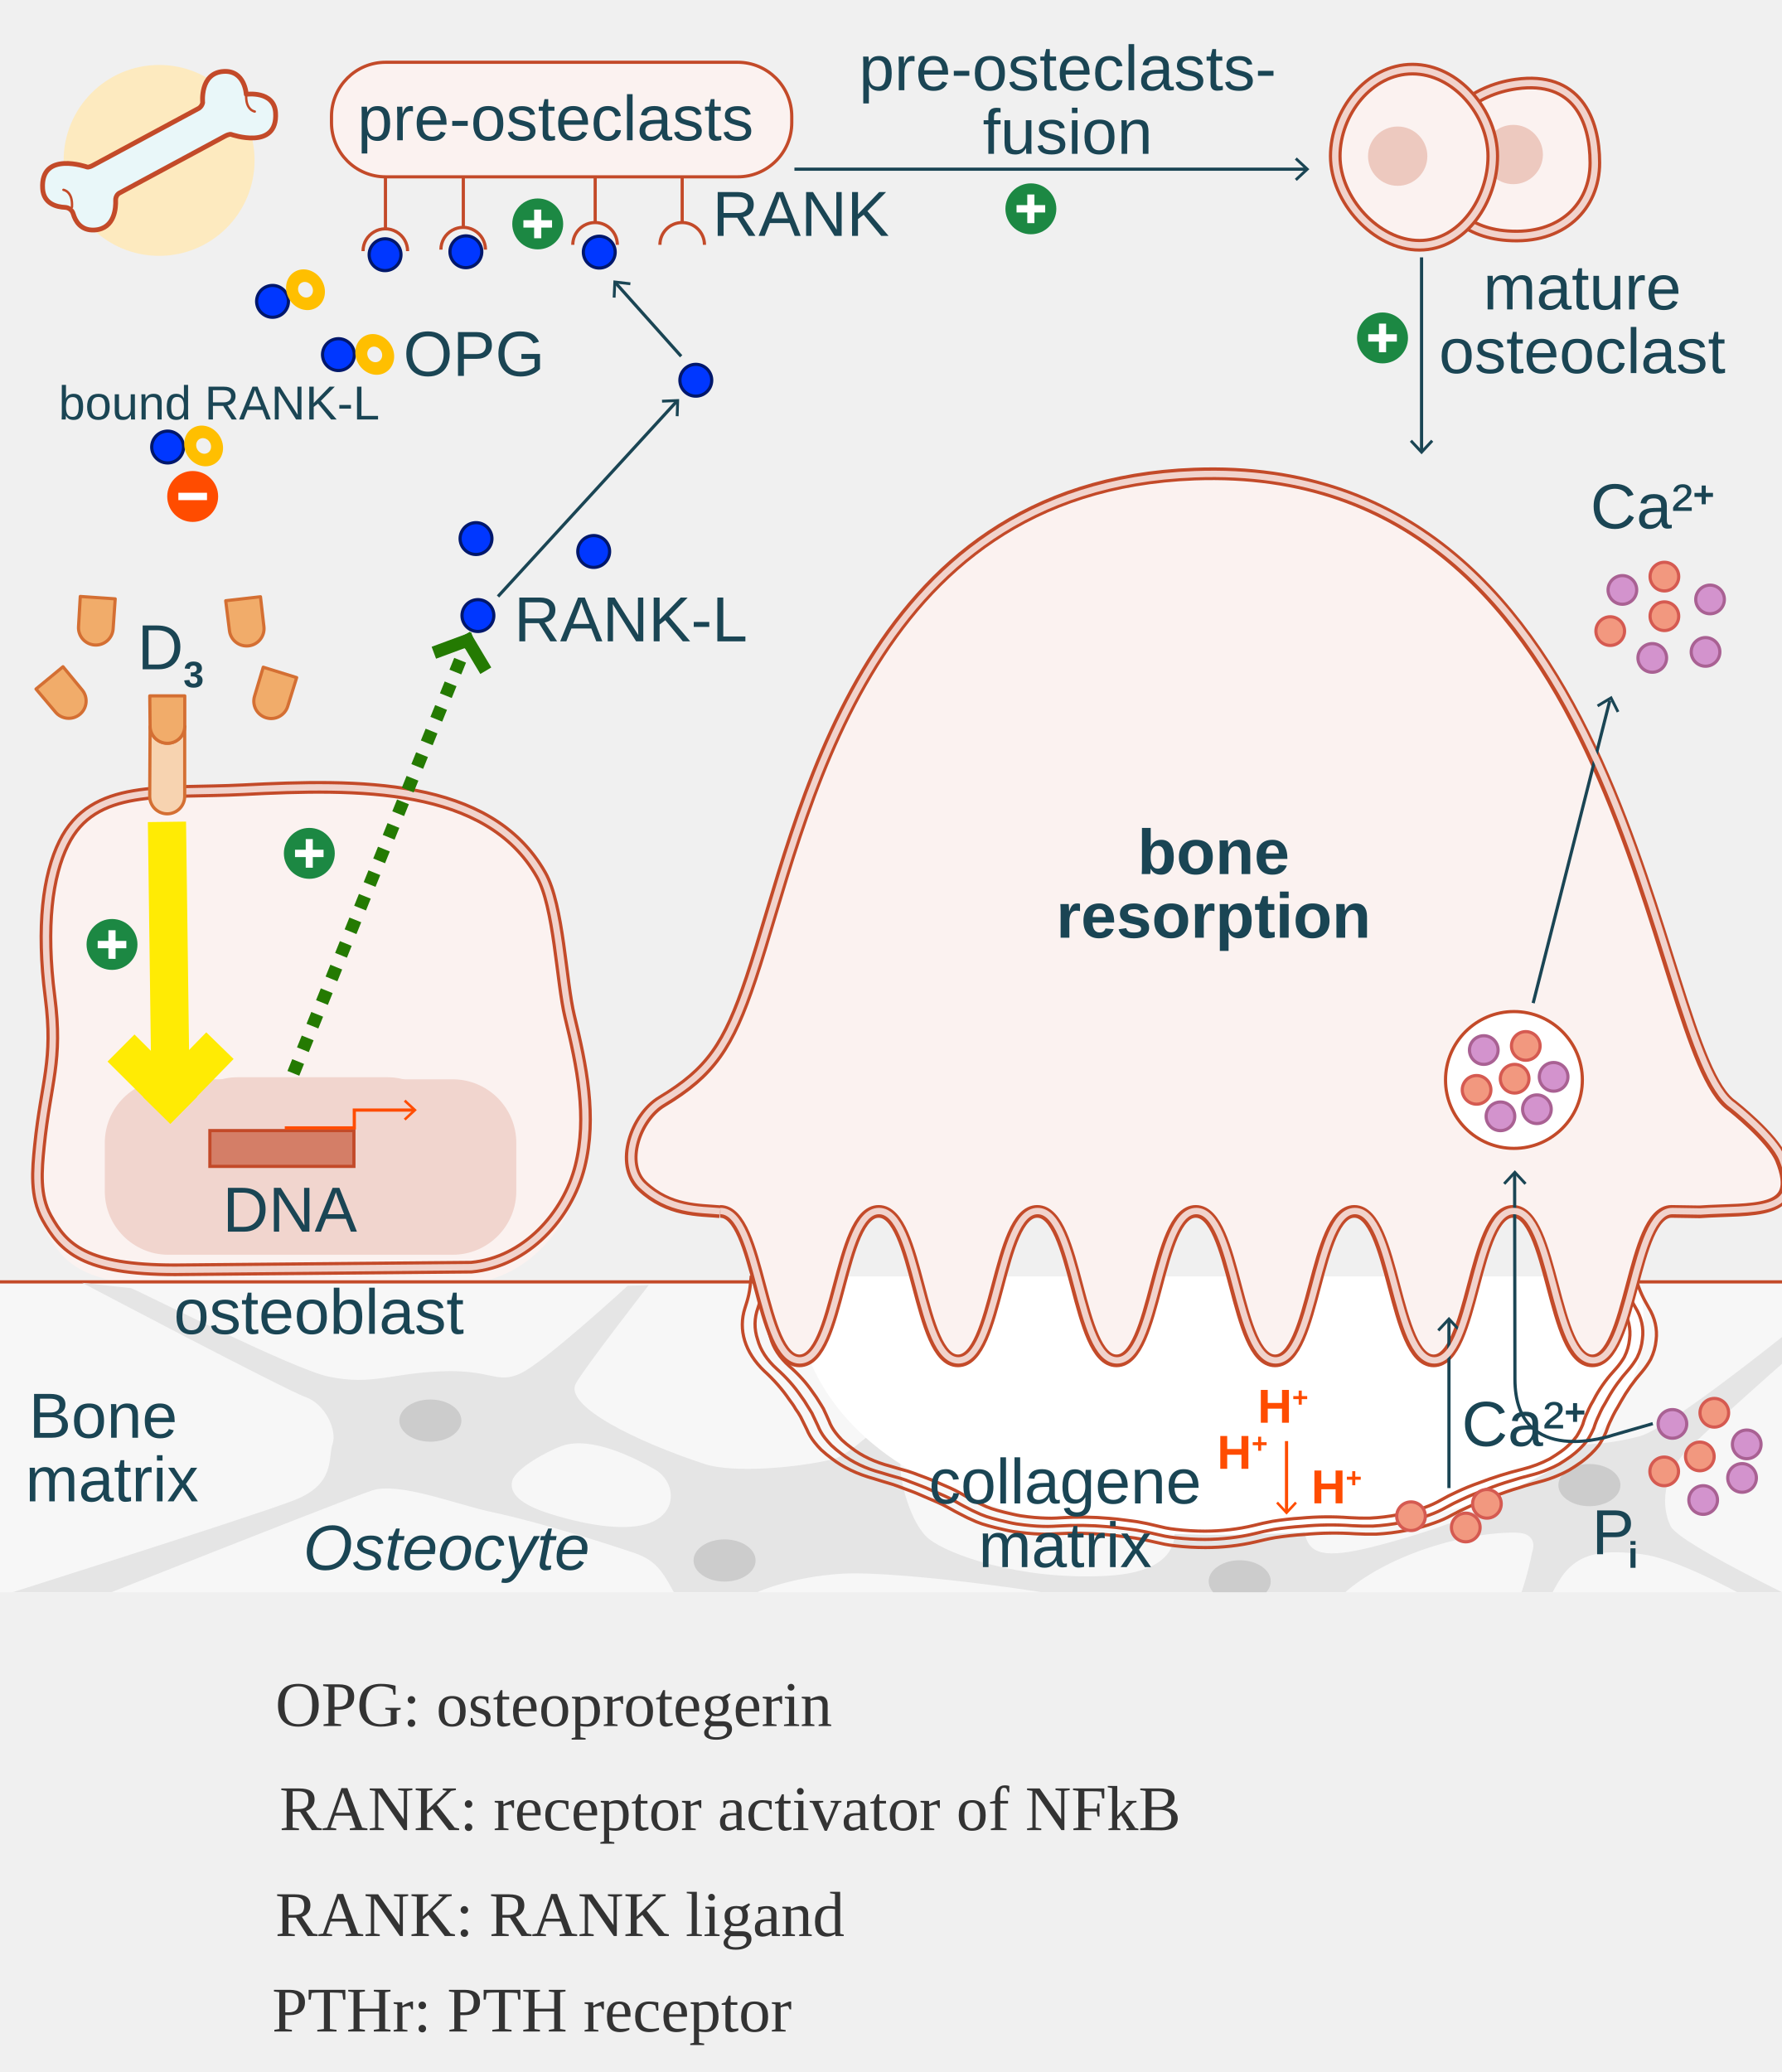
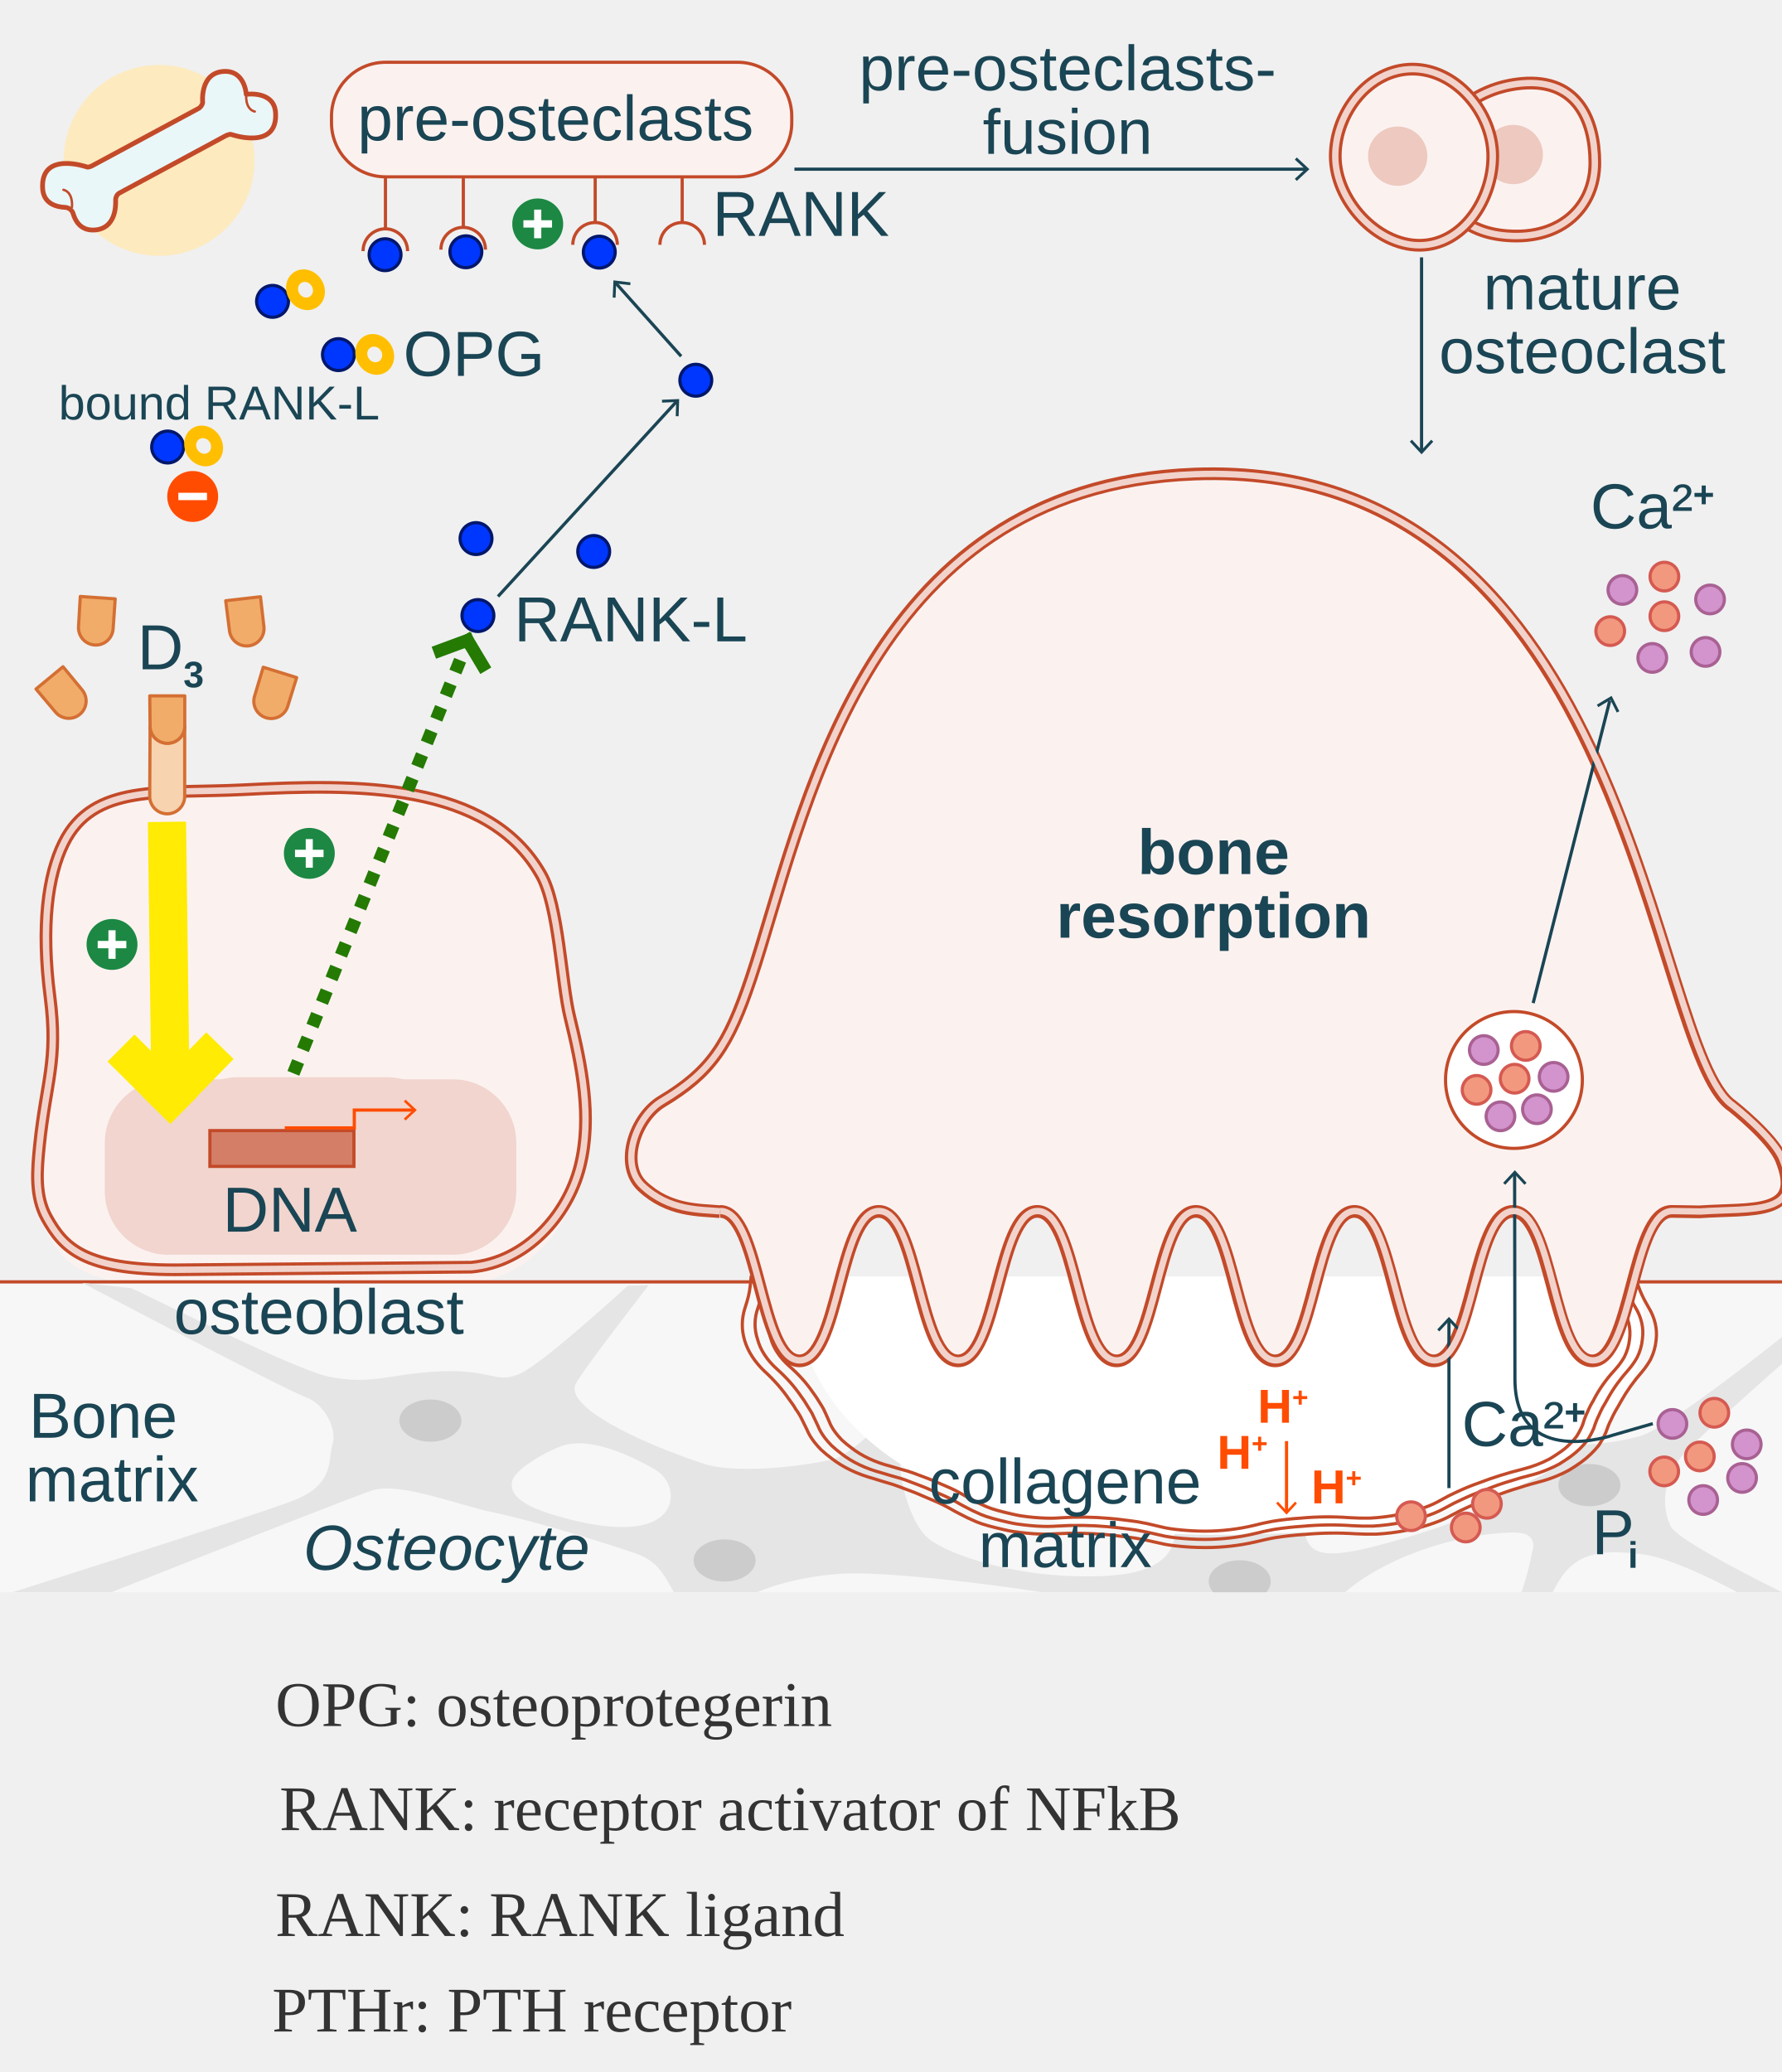
<svg xmlns="http://www.w3.org/2000/svg" xmlns:ns1="https://boxy-svg.com" viewBox="0 0 560 651.164">
  <defs>
    <style>.cls-1,.cls-11,.cls-16,.cls-18,.cls-36,.cls-4,.cls-5{fill:none;}.cls-2{isolation:isolate;}.cls-13,.cls-3{fill:#fbf2f0;}.cls-11,.cls-12,.cls-13,.cls-22,.cls-35,.cls-36,.cls-4,.cls-7{stroke:#c34a29;}.cls-11,.cls-12,.cls-13,.cls-16,.cls-18,.cls-22,.cls-36,.cls-4,.cls-5{stroke-miterlimit:10;}.cls-4{stroke-width:4px;}.cls-5{stroke:#f1d3cc;stroke-width:2px;}.cls-6{clip-path:url(#clip-path);}.cls-7{fill:#f7f7f7;}.cls-14,.cls-23,.cls-24,.cls-25,.cls-26,.cls-35,.cls-36,.cls-7{stroke-linecap:round;}.cls-14,.cls-23,.cls-24,.cls-25,.cls-26,.cls-35,.cls-7{stroke-linejoin:round;}.cls-8{fill:#e5e5e5;}.cls-9{fill:#ccc;}.cls-10,.cls-12{fill:#fff;}.cls-14{fill:#86d2dc;stroke:#39858e;}.cls-15{fill:#edc9bf;}.cls-16{stroke:#ff4c00;}.cls-17,.cls-28{fill:#ff4c00;}.cls-18{stroke:#1a4554;}.cls-19,.cls-21,.cls-27,.cls-29,.cls-31,.cls-32{fill:#1a4554;}.cls-20{fill:#f1d5ce;}.cls-21,.cls-27,.cls-29,.cls-31,.cls-32{font-size:20px;}.cls-21{font-family:ArialMT, Arial;}.cls-22{fill:#d47e67;}.cls-23{fill:#f7d3b0;}.cls-23,.cls-24{stroke:#d46f33;}.cls-24{fill:#f1ac6a;}.cls-25{fill:#f2987f;stroke:#d55a51;}.cls-26{fill:#d393cd;stroke:#a96193;}.cls-27,.cls-28,.cls-31,.cls-32{font-family:Arial-BoldMT, Arial;font-weight:700;}.cls-28{font-size:15px;}.cls-29{font-family:Arial-ItalicMT, Arial;font-style:italic;}.cls-30{letter-spacing:-0.04em;}.cls-31{letter-spacing:0.03em;}.cls-32{letter-spacing:0.03em;}.cls-33{fill:#1c8843;}.cls-34{fill:#fdeabf;}.cls-35{fill:#e9f7f9;stroke-width:1.5px;}.cls-36{stroke-width:0.75px;}.cls-37{mix-blend-mode:multiply;}</style>
    <clipPath id="clip-path">
      <rect class="cls-1" y="0.39" width="560" height="500" />
    </clipPath>
  </defs>
  <g class="cls-2">
    <g id="Zellen_HG" data-name="Zellen HG">
      <path class="cls-3" d="M 148.11 403.209 C 165.3 401.589 178.38 386.591 182.27 370.722 C 186.16 354.853 182.8 338.297 179.02 322.407 C 176.41 311.418 175.6 286.722 170.02 276.747 C 153.4 246.792 112.33 247.5 76.52 249.386 C 51 250.729 29.28 247.202 20 266.629 C 15 277.014 12.86 293.334 15.72 316.164 C 18.33 336.974 14.46 343.289 12.39 364.141 C 11.62 371.963 10.89 380.277 14.66 387.268 C 20 397.13 26.5 404.06 55 404.06 Z" />
      <path class="cls-4" d="M148.11,398.23c17.19-1.58,30.27-16.21,34.16-31.69s.53-31.63-3.25-47.13c-2.61-10.72-3.42-34.81-9-44.54-16.62-29.22-57.69-28.53-93.5-26.69C51,249.49,29.28,246.05,20,265c-5,10.13-7.14,26.05-4.28,48.32,2.61,20.3-1.26,26.46-3.33,46.8-.77,7.63-1.5,15.74,2.27,22.56C20,392.3,26.5,399.06,55,399.06Z" />
      <path class="cls-5" d="M148.11,398.23c17.19-1.58,30.27-16.21,34.16-31.69s.53-31.63-3.25-47.13c-2.61-10.72-3.42-34.81-9-44.54-16.62-29.22-57.69-28.53-93.5-26.69C51,249.49,29.28,246.05,20,265c-5,10.13-7.14,26.05-4.28,48.32,2.61,20.3-1.26,26.46-3.33,46.8-.77,7.63-1.5,15.74,2.27,22.56C20,392.3,26.5,399.06,55,399.06Z" />
      <g class="cls-6">
        <rect class="cls-7" x="-12.03" y="402.85" width="604.95" height="99.19" />
        <path class="cls-8" d="M575.49,507.84S528,485.73,525,479.61s-2.5-15.64,4.5-23.13S577,413.63,577,413.63v-7.14s-50.87,42-61.75,44.89c-13.5,3.57-27.77,3.49-35.75-.17C467.24,445.6,448.24,433,448.24,433l-3.75,5.78s13.5,9.52,20.5,14.28,10.5,10.55,7.5,16.33-29.05,13.77-41.5,16.83c-14.5,3.58-19.75,2.39-21-4.59-1.05-5.89,19.5-34,19.5-34l-8.75,1.53s-11.9,17.95-15.75,23.3c-5.5,7.65-14.25,9.18-20.5,6.46-12.43-5.41-14.5-18.36-14.5-18.36l-5,.34s5,17.34,4,22.78-6,10.81-21.5,11.57c-27.5,1.36-49.5-6.8-55.5-11.57s-9.48-19.19-9-23.8c.29-2.69,32.1-41.18,42.09-56.28,0,0-6.17-.43-6.17,0S273,455.8,262,458.52s-31.5,4.54-40.5,1.59c-21.23-6.95-44.5-18.25-40.5-25.39,2.87-5.13,22.87-30.84,22.87-30.84l-6.64.21S171,428.25,163.49,431.66s-9-1.37-25-.69-21.5,4.43-35,1.71c-11.5-2.32-60.83-27.52-62.33-27.86l-15.33-1.67S90.07,437,96.07,439.08s9.94,10.27,8.44,14.7,1,12.57-12,17.67S-6.17,503.6-6.17,503.6L-12,519s120.52-47.9,129-50.62,26.48,4.46,37.5,6.8c16,3.4,37.07,10.23,44.67,12.81,8,2.72,9.33,6.58,14.83,16.44s-9,20.75-9,20.75l15.5-.34a53.81,53.81,0,0,1,8.67-18.48c4.33-6.12,20.81-10.91,35.33-11.79,18.67-1.14,79,7.14,91,11.56s7,18.37,7,18.37,48.5,1.36,48.5,0-.39-12.33,9.75-22.28c13-12.75,38-20.58,55.25-20.58,8,0,5.5,6.12,5.5,6.12a101,101,0,0,1-15,36.4l8.5,2.72s11.09-24.3,15.5-30.95c5.75-8.68,14.58-8.83,25.5-7.48,18,2.21,60,29.59,60,29.59ZM204.24,478.59c-6.8,2.57-18.43,1.21-31.33-2.83-9.42-2.95-13-6.5-11.92-10.43,1-3.74,10.71-9.17,15.5-10.89,9.5-3.4,23.95,4.26,29.25,7.32C212.24,465.5,213.24,475.19,204.24,478.59Z" />
        <ellipse class="cls-9" cx="135.24" cy="446.45" rx="9.75" ry="6.63" />
        <ellipse class="cls-9" cx="227.7" cy="490.41" rx="9.75" ry="6.63" />
        <ellipse class="cls-9" cx="389.59" cy="496.97" rx="9.75" ry="6.63" />
        <ellipse class="cls-9" cx="499.48" cy="466.72" rx="9.75" ry="6.63" />
      </g>
      <path class="cls-10" d="M 249.74 401.15 C 249.74 401.15 239.747 483.75 386.842 482.33 C 543.474 480.81 514.408 401.15 514.408 401.15" />
      <path class="cls-11" d="M 244.279 401.47 C 244.279 402 244.17 402.47 244.123 402.98 C 244.077 403.49 244.014 403.98 243.966 404.41 C 243.842 405.31 243.684 406.12 243.513 406.86 C 243.167 408.33 242.726 409.53 242.301 410.75 C 241.088 413.939 241.021 417.261 242.108 420.47 C 242.965 423.716 244.987 426.795 248.016 429.47 C 250.975 432.039 253.469 434.809 255.455 437.73 C 256.245 438.78 256.86 439.73 257.367 440.57 C 257.872 441.41 258.392 442.15 258.771 442.86 C 259.452 444.29 259.974 445.45 260.496 446.64 C 260.975 447.94 261.686 449.201 262.613 450.4 C 263.134 451.09 263.767 451.82 264.54 452.63 C 265.49 453.513 266.517 454.361 267.618 455.17 C 270.871 457.703 275.084 459.671 279.865 460.89 C 280.748 461.14 281.617 461.39 282.531 461.67 C 283.447 461.95 284.456 462.18 285.514 462.51 C 286.57 462.84 287.66 463.23 288.875 463.71 C 290.091 464.19 291.525 464.65 293.04 465.29 C 294.556 465.93 295.866 466.52 297.048 467.03 C 298.139 467.471 299.194 467.948 300.206 468.46 C 302.051 469.37 303.362 470.3 304.94 471.07 C 306.516 471.958 308.182 472.78 309.927 473.53 C 311.043 474.004 312.225 474.409 313.461 474.74 C 314.834 475.12 316.381 475.51 318.194 475.91 C 319.038 476.111 319.896 476.284 320.766 476.43 C 321.588 476.55 322.345 476.65 323.118 476.74 C 324.438 476.897 325.77 477.01 327.108 477.08 C 328.308 477.15 329.396 477.17 330.437 477.18 C 331.479 477.19 332.471 477.09 333.449 477.04 C 338.51 476.699 343.617 476.756 348.656 477.21 C 350.517 477.36 352.126 477.54 353.562 477.74 C 354.997 477.94 356.29 478.06 357.457 478.25 C 359.504 478.599 361.516 479.023 363.486 479.52 C 364.416 479.74 365.346 479.97 366.357 480.18 C 367.366 480.39 368.423 480.52 369.623 480.66 C 372.626 481.009 375.671 481.187 378.723 481.19 C 383.93 481.175 389.091 480.568 393.959 479.4 C 395.93 478.887 397.94 478.44 399.983 478.06 C 402.891 477.594 405.848 477.26 408.831 477.06 C 413.882 476.582 419.01 476.529 424.084 476.9 C 426.207 477.032 428.341 477.078 430.472 477.04 C 433.504 476.891 436.498 476.525 439.4 475.95 C 440.329 475.78 441.181 475.62 441.986 475.45 C 442.789 475.28 443.563 475.05 444.178 474.85 C 445.534 474.45 446.716 474.06 447.757 473.68 C 449.593 473.021 451.307 472.232 452.865 471.33 C 454.402 470.438 456.024 469.607 457.721 468.84 C 460.045 467.732 462.49 466.73 465.037 465.84 C 469.267 464.21 473.708 462.811 478.313 461.66 C 481.503 460.861 484.464 459.736 487.08 458.33 C 488.152 457.68 489.317 456.93 490.579 456.04 C 491.697 455.244 492.694 454.384 493.558 453.47 C 494.282 452.764 494.925 452.025 495.48 451.26 C 496.255 450.031 496.902 448.772 497.416 447.49 C 497.767 446.21 498.241 444.944 498.831 443.7 C 499.162 443 499.461 442.21 499.933 441.37 C 500.406 440.53 500.988 439.6 501.507 438.51 C 503.174 435.545 505.283 432.689 507.808 429.98 C 508.828 428.815 509.703 427.602 510.422 426.35 C 511.334 424.516 511.887 422.619 512.072 420.7 C 512.52 417.441 511.76 414.161 509.854 411.12 C 509.142 409.96 508.463 408.81 507.768 407.39 C 507.435 406.68 507.072 405.91 506.756 405.02 C 506.597 404.59 506.439 404.13 506.249 403.64 L 505.743 402.17" transform="matrix(0.999999, 0.001073, -0.001073, 0.999999, 0.473671, -0.403939)" />
      <path class="cls-11" d="M 236.043 401.06 C 235.808 403.62 235.621 405.45 235.26 407.06 C 234.9 408.67 234.491 409.91 234.082 411.2 C 231.878 418.047 234.059 425.17 240.145 431 C 243.205 433.784 245.819 436.756 247.947 439.87 C 248.798 441 249.525 442 250.016 442.92 C 250.606 443.719 251.135 444.537 251.596 445.37 C 252.369 446.9 252.971 448.14 253.572 449.37 C 254.138 450.754 254.937 452.095 255.957 453.37 C 256.598 454.189 257.305 454.987 258.073 455.76 C 259.106 456.71 260.218 457.625 261.405 458.5 C 264.912 461.232 269.413 463.383 274.52 464.77 C 275.45 465.05 276.398 465.33 277.359 465.65 C 278.323 465.97 279.426 466.22 280.516 466.59 C 281.604 466.96 282.819 467.38 284.129 467.9 C 285.439 468.42 286.97 468.9 288.611 469.62 C 290.252 470.34 291.672 470.94 292.95 471.48 C 294.229 472.02 295.365 472.48 296.36 473 C 298.347 474 299.816 474.93 301.441 475.73 C 303.143 476.657 304.935 477.515 306.807 478.3 C 307.997 478.796 309.26 479.218 310.578 479.56 C 312.029 479.97 313.733 480.38 315.596 480.8 C 316.557 481.01 317.458 481.22 318.325 481.35 C 319.192 481.48 320.012 481.59 320.785 481.68 C 322.364 481.87 323.72 481.99 324.982 482.07 C 326.244 482.15 327.411 482.18 328.499 482.19 C 329.588 482.2 330.629 482.11 331.654 482.07 C 336.956 481.761 342.297 481.841 347.569 482.31 C 349.511 482.48 351.198 482.66 352.696 482.87 C 354.196 483.08 355.537 483.19 356.735 483.39 C 358.875 483.737 360.983 484.161 363.046 484.66 C 364.009 484.89 364.987 485.11 366.029 485.32 C 367.07 485.53 368.158 485.67 369.404 485.81 C 372.528 486.167 375.695 486.344 378.869 486.34 C 384.252 486.33 389.591 485.721 394.64 484.54 C 396.565 484.09 398.473 483.6 400.87 483.19 C 403.879 482.721 406.935 482.387 410.017 482.19 C 415.277 481.698 420.611 481.62 425.901 481.96 C 428.114 482.081 430.338 482.117 432.558 482.07 C 435.746 481.898 438.893 481.502 441.942 480.89 C 442.92 480.72 443.819 480.54 444.654 480.37 C 445.49 480.2 446.232 479.95 446.988 479.74 C 448.287 479.374 449.555 478.967 450.788 478.52 C 452.748 477.833 454.582 477.011 456.259 476.07 C 457.934 475.152 459.682 474.287 461.494 473.48 C 464.007 472.298 466.64 471.223 469.376 470.26 C 472.011 469.174 474.768 468.212 477.622 467.38 C 479.846 466.63 481.754 466.12 483.693 465.6 C 485.806 465.061 487.815 464.373 489.686 463.55 C 490.897 463.041 492.049 462.479 493.138 461.87 C 494.321 461.16 495.581 460.33 496.969 459.35 C 499.099 457.756 500.924 456.007 502.405 454.14 C 503.29 452.809 504.037 451.443 504.64 450.05 C 505.128 448.74 505.553 447.45 506.339 445.93 C 506.718 445.17 507.063 444.32 507.599 443.4 C 508.134 442.48 508.763 441.46 509.393 440.27 C 511.185 437.055 513.398 433.941 516.009 430.96 C 517.06 429.693 517.966 428.38 518.717 427.03 C 519.656 425.08 520.225 423.066 520.414 421.03 C 520.859 417.527 520.046 414.006 518.038 410.73 C 517.326 409.48 516.63 408.26 515.92 406.73 C 515.208 405.2 514.575 403.39 513.721 400.88" transform="matrix(0.999999, 0.001073, -0.001073, 0.999999, 0.476035, -0.403997)" />
      <path class="cls-11" d="M 240.205 401.26 C 240 403.58 239.795 405.43 239.432 406.94 C 239.069 408.45 238.643 409.71 238.217 410.94 C 237.014 414.226 236.965 417.64 238.076 420.94 C 238.967 424.27 241.026 427.431 244.101 430.19 C 247.102 432.866 249.65 435.735 251.704 438.75 C 252.524 439.84 253.155 440.82 253.691 441.75 C 254.228 442.68 254.764 443.39 255.158 444.12 C 255.884 445.6 256.452 446.8 257.004 448.03 C 257.531 449.373 258.282 450.677 259.244 451.92 C 259.796 452.63 260.458 453.39 261.263 454.23 C 262.239 455.142 263.292 456.02 264.417 456.86 C 267.773 459.493 272.11 461.555 277.036 462.86 C 277.951 463.13 278.85 463.39 279.781 463.69 C 280.711 463.99 281.784 464.23 282.936 464.58 C 284.087 464.93 285.16 465.33 286.422 465.83 C 287.683 466.33 289.166 466.83 290.743 467.49 C 292.321 468.15 293.693 468.76 294.923 469.29 C 296.154 469.82 297.242 470.29 298.204 470.76 C 300.113 471.69 301.517 472.65 303.078 473.43 C 304.724 474.337 306.457 475.179 308.268 475.95 C 309.418 476.432 310.638 476.844 311.912 477.18 C 313.315 477.57 314.924 477.98 316.786 478.39 C 317.716 478.59 318.584 478.8 319.42 478.92 C 320.256 479.04 321.076 479.15 321.833 479.24 C 323.41 479.42 324.688 479.53 325.934 479.61 C 327.18 479.69 328.285 479.7 329.341 479.71 C 330.398 479.72 331.423 479.63 332.496 479.58 C 337.68 479.257 342.907 479.328 348.065 479.79 C 349.957 479.95 351.614 480.13 353.081 480.33 C 354.547 480.53 355.857 480.66 357.04 480.85 C 359.127 481.198 361.181 481.623 363.191 482.12 C 364.138 482.34 365.084 482.57 366.11 482.78 C 367.135 482.99 368.223 483.12 369.438 483.27 C 372.494 483.616 375.592 483.79 378.697 483.79 C 383.976 483.775 389.209 483.169 394.155 482 C 396.161 481.485 398.21 481.038 400.291 480.66 C 403.247 480.192 406.251 479.858 409.282 479.66 C 414.437 479.176 419.669 479.113 424.85 479.47 C 427.021 479.593 429.202 479.637 431.381 479.6 C 434.486 479.429 437.553 479.047 440.529 478.46 C 441.476 478.293 442.359 478.123 443.179 477.95 C 443.999 477.76 444.757 477.54 445.451 477.34 C 446.854 476.93 448.053 476.53 449.126 476.14 C 451.03 475.47 452.808 474.665 454.426 473.74 C 456.033 472.835 457.718 471.987 459.473 471.2 C 461.896 470.05 464.442 469.007 467.092 468.08 C 469.608 467.039 472.244 466.12 474.979 465.33 C 476.881 464.708 478.835 464.15 480.831 463.66 C 482.868 463.159 484.806 462.508 486.604 461.72 C 487.78 461.245 488.898 460.713 489.948 460.13 C 491.068 459.45 492.282 458.66 493.607 457.72 C 495.657 456.198 497.395 454.518 498.781 452.72 C 499.611 451.44 500.312 450.127 500.879 448.79 C 501.286 447.439 501.813 446.104 502.456 444.79 C 502.803 444.06 503.119 443.24 503.623 442.35 C 504.128 441.46 504.743 440.5 505.343 439.35 C 507.072 436.261 509.231 433.276 511.794 430.43 C 512.827 429.213 513.718 427.95 514.46 426.65 C 515.394 424.751 515.956 422.786 516.132 420.8 C 516.605 417.431 515.855 414.037 513.939 410.88 C 513.23 409.68 512.536 408.49 511.841 407.02 C 511.147 405.55 510.501 403.74 509.744 401.49" />
      <path class="cls-3" d="M 226.957 380.586 C 239.393 380.586 239.393 427.672 251.828 427.672 C 264.265 427.672 264.247 380.586 276.682 380.586 C 289.119 380.586 289.119 427.672 301.555 427.672 C 313.991 427.672 313.973 380.586 326.408 380.586 C 338.844 380.586 338.844 427.672 351.28 427.672 C 363.717 427.672 363.698 380.586 376.133 380.586 C 388.57 380.586 388.57 427.672 401.005 427.672 C 413.442 427.672 413.442 380.586 425.86 380.586 C 438.278 380.586 438.296 427.672 450.73 427.672 C 463.168 427.672 463.168 380.586 475.604 380.586 C 488.039 380.586 488.039 427.672 500.475 427.672 C 512.912 427.672 512.912 380.586 525.348 380.586 L 534.134 380.729 C 550.498 379.562 567.104 382.204 559.802 364.167 C 557.021 357.308 544.345 347.319 544.345 347.319 C 518.398 329.629 513.411 143.105 375.689 148.285 C 270.808 152.236 253.053 258.037 236.594 307.253 C 229.476 328.525 223.973 336.713 208.646 345.967 C 200.38 350.942 195.301 365.641 202.493 372.58 C 210.889 380.566 220.432 380.075 226.883 380.667" />
      <path class="cls-4" d="M 226.306 380.706 C 238.767 380.706 238.767 427.673 251.228 427.673 C 263.688 427.673 263.67 380.706 276.129 380.706 C 288.589 380.706 288.589 427.673 301.05 427.673 C 313.51 427.673 313.492 380.706 325.951 380.706 C 338.411 380.706 338.411 427.673 350.872 427.673 C 363.332 427.673 363.314 380.706 375.774 380.706 C 388.234 380.706 388.234 427.673 400.693 427.673 C 413.154 427.673 413.154 380.706 425.597 380.706 C 438.039 380.706 438.057 427.673 450.517 427.673 C 462.978 427.673 462.978 380.706 475.437 380.706 C 487.897 380.706 487.897 427.673 500.358 427.673 C 512.819 427.673 512.819 380.706 525.279 380.706 L 534.079 380.848 C 550.477 379.683 567.114 382.319 559.799 364.327 C 557.013 357.487 544.313 347.522 544.313 347.522 C 518.313 329.878 513.319 143.823 375.328 148.989 C 270.242 152.931 252.452 258.466 235.963 307.558 C 228.832 328.774 223.316 336.944 207.961 346.174 C 199.678 351.137 194.59 365.798 201.795 372.72 C 210.208 380.685 219.771 380.194 226.232 380.787" />
    </g>
    <g id="Icons">
      <g id="Text">
        <path class="cls-11" d="M180,76.94a7,7,0,0,1,14,0" />
        <line class="cls-11" x1="187.04" y1="47.8" x2="187.04" y2="69.94" />
        <path class="cls-11" d="M207.38,76.94a7,7,0,0,1,14,0" />
        <line class="cls-11" x1="214.38" y1="47.8" x2="214.38" y2="69.94" />
        <g id="RANKL-4" data-name="RANKL">
          <path class="cls-12" d="M154.25,196.37a5,5,0,1,1-1.17-7A5,5,0,0,1,154.25,196.37Z" style="fill: rgb(0, 55, 255); stroke: rgb(0, 23, 107);" />
        </g>
        <line class="cls-16" x1="404.3" y1="452.89" x2="404.3" y2="475.12" />
        <polygon class="cls-17" points="401.03 472.47 401.62 471.93 404.3 474.81 406.99 471.93 407.57 472.47 404.3 475.99 401.03 472.47" />
        <line class="cls-18" x1="455.34" y1="467.66" x2="455.34" y2="414.83" />
        <polygon class="cls-19" points="459.02 417.81 458.36 418.43 455.34 415.18 452.32 418.43 451.66 417.81 455.34 413.86 459.02 417.81" />
        <path class="cls-18" d="M 519.341 447.437 L 506.806 451.037 C 506.806 451.037 476.04 461.718 476.04 433.354 L 476.04 368.95" transform="matrix(0.999999, -0.001544, 0.001544, 0.999999, -0.633894, 0.768845)" />
        <polygon class="cls-19" points="479.728 371.73 479.068 372.34 476.048 369.09 473.028 372.34 472.368 371.73 476.048 367.77 479.728 371.73" />
        <path class="cls-3" d="M501.19,51.17c0,13.67-10.31,24.22-27.57,22.9-13.63-1-21.93-9.23-21.93-22.9s11.21-22.85,24.75-24.75C495.38,23.76,501.19,37.5,501.19,51.17Z" />
        <path class="cls-4" d="M501.19,51.17c0,13.67-10.31,24.22-27.57,22.9-13.63-1-21.93-9.23-21.93-22.9s11.21-22.85,24.75-24.75C495.38,23.76,501.19,37.5,501.19,51.17Z" />
        <path class="cls-5" d="M501.19,51.17c0,13.67-10.31,24.22-27.57,22.9-13.63-1-21.93-9.23-21.93-22.9s11.21-22.85,24.75-24.75C495.38,23.76,501.19,37.5,501.19,51.17Z" />
        <circle class="cls-15" cx="475.55" cy="48.56" r="9.32" />
        <path class="cls-3" d="M469.11,49.08c0,13.66-9.38,28-23.05,28s-26.45-14.32-26.45-28,10.59-27.36,24.26-27.36S469.11,35.41,469.11,49.08Z" />
        <path class="cls-4" d="M469.11,49.08c0,13.66-9.38,28-23.05,28s-26.45-14.32-26.45-28,10.59-27.36,24.26-27.36S469.11,35.41,469.11,49.08Z" />
        <path class="cls-5" d="M469.11,49.08c0,13.66-9.38,28-23.05,28s-26.45-14.32-26.45-28,10.59-27.36,24.26-27.36S469.11,35.41,469.11,49.08Z" />
        <circle class="cls-15" cx="439.23" cy="49.08" r="9.32" />
        <line class="cls-18" x1="446.73" y1="80.884" x2="446.73" y2="141.789" />
        <polygon class="cls-19" points="443.05 138.809 443.71 138.189 446.73 141.439 449.75 138.189 450.41 138.809 446.73 142.769 443.05 138.809" />
        <line class="cls-18" x1="249.65" y1="53.17" x2="410.5" y2="53.17" />
        <polygon class="cls-19" points="407.52 56.85 406.91 56.19 410.16 53.17 406.91 50.15 407.52 49.49 411.48 53.17 407.52 56.85" />
        <rect class="cls-20" x="32.93" y="339.19" width="129.32" height="55.14" rx="20" ry="20" />
        <g id="_Gruppe_" data-name="&lt;Gruppe&gt;">
          <rect class="cls-20" x="54.71" y="338.54" width="87" height="54.5" rx="20" ry="20" />
          <text class="cls-21" transform="translate(69.98 387.07)" style="white-space: pre;">DNA</text>
          <g id="_Gruppe_2" data-name="&lt;Gruppe&gt;">
            <rect class="cls-22" x="65.96" y="355.31" width="45.26" height="11.25" />
            <polyline class="cls-16" points="89.49 354.46 111.34 354.46 111.34 348.86 130.1 348.86" />
            <polygon class="cls-17" points="127.45 352.13 126.9 351.55 129.79 348.86 126.9 346.18 127.45 345.59 130.97 348.86 127.45 352.13" />
          </g>
        </g>
        <g id="Neues_Symbol_1" data-name="Neues Symbol 1">
          <g id="VDR" />
          <g id="Deleted_Symbol-10" data-name="Deleted Symbol" />
        </g>
        <g id="CAP-2" data-name="CAP">
          <circle class="cls-25" cx="443.42" cy="476.5" r="4.5" />
        </g>
        <g id="CAP-3" data-name="CAP">
          <circle class="cls-25" cx="460.63" cy="480.04" r="4.5" />
        </g>
        <g id="CAP-4" data-name="CAP">
          <circle class="cls-25" cx="467.27" cy="472.6" r="4.5" />
        </g>
        <g id="g-1" data-name="RANKL" transform="matrix(1, 0, 0, 1, -0.596379, -24.19275)">
          <path class="cls-12" d="M154.25,196.37a5,5,0,1,1-1.17-7A5,5,0,0,1,154.25,196.37Z" style="fill: rgb(0, 55, 255); stroke-miterlimit: 10; stroke: rgb(0, 23, 107);" />
        </g>
        <g id="g-2" data-name="RANKL" transform="matrix(1, 0, 0, 1, 68.4718, -73.95089)">
          <path class="cls-12" d="M154.25,196.37a5,5,0,1,1-1.17-7A5,5,0,0,1,154.25,196.37Z" style="fill: rgb(0, 55, 255); stroke-miterlimit: 10; stroke: rgb(0, 23, 107);" />
        </g>
        <g id="g-3" data-name="RANKL" transform="matrix(1, 0, 0, 1, 38.13586, -114.215)">
          <path class="cls-12" d="M154.25,196.37a5,5,0,1,1-1.17-7A5,5,0,0,1,154.25,196.37Z" style="fill: rgb(0, 55, 255); stroke-miterlimit: 10; stroke: rgb(0, 23, 107);" />
        </g>
        <g id="g-7" data-name="RANKL" transform="matrix(1, 0, 0, 1, 36.38271, -20.13843)">
          <path class="cls-12" d="M154.25,196.37a5,5,0,1,1-1.17-7A5,5,0,0,1,154.25,196.37Z" style="fill: rgb(0, 55, 255); stroke-miterlimit: 10; stroke: rgb(0, 23, 107);" />
        </g>
        <g id="g-8" data-name="RANKL" transform="matrix(1, 0, 0, 1, -97.51083, -52.96334)">
          <path class="cls-12" d="M154.25,196.37a5,5,0,1,1-1.17-7A5,5,0,0,1,154.25,196.37Z" style="fill: rgb(0, 55, 255); stroke-miterlimit: 10; stroke: rgb(0, 23, 107);" />
        </g>
        <path class="cls-11" d="M 138.56 78.46 C 138.56 73.072 144.393 69.704 149.06 72.398 C 151.225 73.648 152.56 75.959 152.56 78.46" style="fill: none; stroke: rgb(195, 74, 41); stroke-miterlimit: 10;" />
        <line class="cls-11" x1="145.6" y1="49.32" x2="145.6" y2="71.46" style="fill: none; stroke: rgb(195, 74, 41); stroke-miterlimit: 10;" />
        <path class="cls-11" d="M 114.089 78.922 C 114.089 73.533 119.922 70.165 124.589 72.86 C 126.755 74.11 128.089 76.421 128.089 78.922" style="fill: none; stroke: rgb(195, 74, 41); stroke-miterlimit: 10;" />
        <line class="cls-11" x1="121.129" y1="49.782" x2="121.129" y2="71.922" style="fill: none; stroke: rgb(195, 74, 41); stroke-miterlimit: 10;" />
        <rect class="cls-13" x="97.71" y="20.958" width="144.64" height="36" rx="17" ry="17" style="fill: rgb(251, 242, 240); stroke: rgb(195, 74, 41); stroke-miterlimit: 10;" transform="matrix(1, 0, 0, 1, 6.463798, -1.385157)" />
        <g id="g-9" data-name="RANKL" transform="matrix(1, 0, 0, 1, -3.785926, -114.3269)">
          <path class="cls-12" d="M154.25,196.37a5,5,0,1,1-1.17-7A5,5,0,0,1,154.25,196.37Z" style="fill: rgb(0, 55, 255); stroke-miterlimit: 10; stroke: rgb(0, 23, 107);" />
        </g>
        <g id="g-10" data-name="RANKL" transform="matrix(1, 0, 0, 1, -29.17988, -113.4035)">
          <path class="cls-12" d="M154.25,196.37a5,5,0,1,1-1.17-7A5,5,0,0,1,154.25,196.37Z" style="fill: rgb(0, 55, 255); stroke-miterlimit: 10; stroke: rgb(0, 23, 107);" />
        </g>
        <text style="fill: rgb(51, 51, 51); font-size: 20px; white-space: pre;" x="86.534" y="542.426">OPG: osteoprotegerin</text>
        <text style="fill: rgb(51, 51, 51); font-size: 20px; white-space: pre;" x="87.826" y="575.151">RANK: receptor activator of NFkB </text>
        <text style="fill: rgb(51, 51, 51); font-size: 20px; white-space: pre;" x="86.512" y="608.425">RANK: RANK ligand </text>
        <text style="fill: rgb(51, 51, 51); font-size: 20px; white-space: pre;" x="85.512" y="638.426">PTHr: PTH receptor</text>
        <g id="g-11" data-name="RANKL" transform="matrix(1, 0, 0, 1, -43.83436, -82.00574)">
          <path class="cls-12" d="M154.25,196.37a5,5,0,1,1-1.17-7A5,5,0,0,1,154.25,196.37Z" style="fill: rgb(0, 55, 255); stroke-miterlimit: 10; stroke: rgb(0, 23, 107);" />
        </g>
        <g id="g-12" data-name="RANKL" transform="matrix(1, 0, 0, 1, -64.54508, -98.74454)">
          <path class="cls-12" d="M154.25,196.37a5,5,0,1,1-1.17-7A5,5,0,0,1,154.25,196.37Z" style="fill: rgb(0, 55, 255); stroke-miterlimit: 10; stroke: rgb(0, 23, 107);" />
        </g>
        <line class="cls-18" x1="500.632" y1="319.378" x2="482.616" y2="222.985" style="fill: none; stroke: rgb(26, 69, 84); stroke-miterlimit: 10;" transform="matrix(0.907767, 0.419475, -0.419475, 0.907767, 161.3187, -184.6849)" />
        <polygon class="cls-19" points="509.496 222.561 508.836 223.171 505.816 219.921 502.796 223.171 502.136 222.561 505.816 218.601 509.496 222.561" style="fill: rgb(26, 69, 84);" transform="matrix(0.959703, 0.281018, -0.281018, 0.959703, 82.456, -133.2422)" />
      </g>
      <g id="_Gruppe_7" data-name="&lt;Gruppe&gt;">
        <circle class="cls-25" cx="522.98" cy="462.41" r="4.5" />
      </g>
      <g id="_Gruppe_8" data-name="&lt;Gruppe&gt;">
        <circle class="cls-25" cx="534.18" cy="457.71" r="4.5" />
      </g>
      <g id="_Gruppe_9" data-name="&lt;Gruppe&gt;">
        <circle class="cls-25" cx="538.73" cy="443.99" r="4.5" />
      </g>
      <circle class="cls-26" cx="547.45" cy="464.47" r="4.5" />
      <circle class="cls-26" cx="535.23" cy="471.41" r="4.5" />
      <g id="_Gruppe_10" data-name="&lt;Gruppe&gt;">
        <circle class="cls-26" cx="548.92" cy="453.92" r="4.5" />
      </g>
      <circle class="cls-26" cx="525.56" cy="447.49" r="4.5" />
      <g id="_Gruppe_11" data-name="&lt;Gruppe&gt;" transform="matrix(1, 0, 0, 1, 32.32243, -77.82488)">
        <circle class="cls-25" cx="473.7" cy="276.16" r="4.5" />
      </g>
      <g id="_Gruppe_12" data-name="&lt;Gruppe&gt;" transform="matrix(1, 0, 0, 1, 32.32243, -77.82488)">
        <circle class="cls-25" cx="490.72" cy="271.48" r="4.5" />
      </g>
      <g id="_Gruppe_13" data-name="&lt;Gruppe&gt;" transform="matrix(1, 0, 0, 1, 32.32243, -77.82488)">
        <circle class="cls-25" cx="490.72" cy="259.03" r="4.5" />
      </g>
      <circle class="cls-26" cx="537.392" cy="188.385" r="4.5" />
      <circle class="cls-26" cx="519.232" cy="206.765" r="4.5" />
      <g id="_Gruppe_14" data-name="&lt;Gruppe&gt;" transform="matrix(1, 0, 0, 1, 32.32243, -77.82488)">
        <circle class="cls-26" cx="503.65" cy="282.7" r="4.5" />
      </g>
      <circle class="cls-26" cx="509.842" cy="185.395" r="4.5" />
      <path d="M 370 388 m -5.9 0 a 5.9 6.59 0 1 0 11.8 0 a 5.9 6.59 0 1 0 -11.8 0 Z M 370 388 m -2.265 0 a 2.265 2.529 0 0 1 4.53 0 a 2.265 2.529 0 0 1 -4.53 0 Z" transform="matrix(-0.843664, 0.536874, -0.536879, -0.843661, 616.4709, 219.7526)" style="fill: rgb(255, 191, 0);" ns1:shape="ring 370 388 2.265 2.529 5.9 6.59 1@a24e9b98" />
      <path d="M 370 388 m -5.9 0 a 5.9 6.59 0 1 0 11.8 0 a 5.9 6.59 0 1 0 -11.8 0 Z M 370 388 m -2.265 0 a 2.265 2.529 0 0 1 4.53 0 a 2.265 2.529 0 0 1 -4.53 0 Z" transform="matrix(-0.843663, 0.536873, -0.536878, -0.843661, 638.2242, 240.0802)" style="fill: rgb(255, 191, 0);" ns1:shape="ring 370 388 2.265 2.529 5.9 6.59 1@a24e9b98" />
      <path d="M 370 388 m -5.9 0 a 5.9 6.59 0 1 0 11.8 0 a 5.9 6.59 0 1 0 -11.8 0 Z M 370 388 m -2.265 0 a 2.265 2.529 0 0 1 4.53 0 a 2.265 2.529 0 0 1 -4.53 0 Z" transform="matrix(-0.84366, 0.536872, -0.536878, -0.843661, 584.4531, 268.8451)" style="fill: rgb(255, 191, 0);" ns1:shape="ring 370 388 2.265 2.529 5.9 6.59 1@a24e9b98" />
      <circle class="cls-12" cx="475.762" cy="339.4" r="21.5" style="fill: rgb(255, 255, 255); stroke: rgb(195, 74, 41); stroke-miterlimit: 10;" />
      <g id="_Gruppe_3" data-name="&lt;Gruppe&gt;" transform="matrix(1, 0, 0, 1, -2.177164, -24.75379)">
        <circle class="cls-25" cx="466.2" cy="367.26" r="4.5" style="fill: rgb(242, 152, 127); stroke: rgb(213, 90, 81); stroke-linecap: round; stroke-linejoin: round;" />
      </g>
      <g id="_Gruppe_4" data-name="&lt;Gruppe&gt;" transform="matrix(1, 0, 0, 1, -2.177164, -24.75379)">
        <circle class="cls-25" cx="478.16" cy="363.76" r="4.5" style="fill: rgb(242, 152, 127); stroke: rgb(213, 90, 81); stroke-linecap: round; stroke-linejoin: round;" />
      </g>
      <g id="_Gruppe_5" data-name="&lt;Gruppe&gt;" transform="matrix(1, 0, 0, 1, -2.177164, -24.75379)">
        <circle class="cls-25" cx="481.66" cy="353.46" r="4.5" style="fill: rgb(242, 152, 127); stroke: rgb(213, 90, 81); stroke-linecap: round; stroke-linejoin: round;" />
      </g>
      <circle class="cls-26" cx="488.233" cy="338.416" r="4.5" style="fill: rgb(211, 147, 205); stroke: rgb(169, 97, 147); stroke-linecap: round; stroke-linejoin: round;" />
      <circle class="cls-26" cx="471.523" cy="350.826" r="4.5" style="fill: rgb(211, 147, 205); stroke: rgb(169, 97, 147); stroke-linecap: round; stroke-linejoin: round;" />
      <g id="_Gruppe_6" data-name="&lt;Gruppe&gt;" transform="matrix(1, 0, 0, 1, -2.177164, -24.75379)">
        <circle class="cls-26" cx="485.16" cy="373.35" r="4.5" style="fill: rgb(211, 147, 205); stroke: rgb(169, 97, 147); stroke-linecap: round; stroke-linejoin: round;" />
      </g>
      <circle class="cls-26" cx="466.283" cy="329.996" r="4.5" style="fill: rgb(211, 147, 205); stroke: rgb(169, 97, 147); stroke-linecap: round; stroke-linejoin: round;" />
    </g>
    <g id="Text-2" data-name="Text">
      <text class="cls-21" transform="matrix(1, 0, 0, 1.000001, 499.7929, 166.0429)" style="white-space: pre; font-size: 20px;">Ca²</text>
      <text class="cls-27" transform="matrix(1.000004, 0, 0, 1, 532.0129, 159.3829)" style="white-space: pre; font-size: 11.6px;">+</text>
      <text class="cls-21" transform="translate(438.85 244.65)" style="white-space: pre;"> </text>
      <text class="cls-21" transform="translate(459.36 454.42)" style="white-space: pre;">Ca²</text>
      <text class="cls-27" transform="translate(491.59 447.76) scale(0.58)" style="white-space: pre;">+</text>
      <text class="cls-21" transform="translate(498.4 454.42)" style="white-space: pre;"> </text>
      <text class="cls-28" transform="translate(395.22 447.12)" style="white-space: pre;">H</text>
      <text class="cls-28" transform="translate(406.06 442.12) scale(0.58)" style="white-space: pre;">+</text>
      <text class="cls-28" transform="translate(411.16 447.12)" style="white-space: pre;"> </text>
      <text class="cls-28" transform="translate(382.48 461.6)" style="white-space: pre;">H</text>
      <text class="cls-28" transform="translate(393.31 456.61) scale(0.58)" style="white-space: pre;">+</text>
      <text class="cls-28" transform="translate(398.42 461.6)" style="white-space: pre;"> </text>
      <text class="cls-28" transform="translate(412.06 472.45)" style="white-space: pre;">H</text>
      <text class="cls-28" transform="translate(422.89 467.45) scale(0.58)" style="white-space: pre;">+</text>
      <text class="cls-28" transform="translate(428 472.45)" style="white-space: pre;"> </text>
      <text class="cls-29" style="white-space: pre; font-size: 20px;" x="95.326" y="493.312">Osteocyte</text>
      <text class="cls-21" transform="translate(9.07 451.83)" style="white-space: pre;">Bone <tspan x="-1.09" y="20">matrix</tspan>
      </text>
      <text class="cls-21" transform="translate(466.1 97.24)" style="white-space: pre;">mature<tspan x="-13.9" y="20">osteoclast</tspan>
      </text>
      <text class="cls-21" transform="translate(269.94 28.35)" style="white-space: pre;">pre-osteclasts-<tspan x="38.89" y="20">fusion</tspan>
      </text>
      <text class="cls-21" style="white-space: pre;" x="595.893" y="267.439" transform="matrix(1, 0, 0, 0.999999, -303.9864, 205.0477)">collagene<tspan x="611.483" y="287.439" style="font-size: 20px; word-spacing: 0px;">matrix</tspan>
      </text>
      <text class="cls-21" transform="translate(112.32 44.09)" style="white-space: pre;">pre-osteclasts</text>
      <text class="cls-21" style="white-space: pre; font-size: 20px;" x="223.9" y="74.134">RANK</text>
      <text class="cls-21" style="white-space: pre;" x="161.558" y="201.556">RANK-<tspan class="cls-30" x="223.788" y="201.556" style="font-size: 20px; word-spacing: 0px; letter-spacing: -0.8px;">L</tspan>
      </text>
      <text class="cls-27" style="white-space: pre;" x="357.475" y="274.682">bone<tspan x="331.915" y="294.682" style="font-size: 20px; word-spacing: 0px;">resorption</tspan>
      </text>
      <text class="cls-21" transform="translate(500.26 488.44)" style="white-space: pre;">P</text>
      <text class="cls-31" transform="matrix(0.999993, 0, 0, 1.000001, 511.566, 492.711)" style="white-space: pre; font-size: 11.6px;">i</text>
      <g id="Plus-13" data-name="Plus" />
      <g id="Plus-14" data-name="Plus">
        <circle class="cls-33" cx="35.2" cy="296.81" r="8" />
        <path class="cls-10" d="M34.07,301.31V298H30.7v-2.31h3.37v-3.34h2.25v3.34H39.7V298H36.32v3.35Z" />
      </g>
      <g id="Minus-5" data-name="Minus" transform="matrix(1, 0, 0, 1, -61.31719, -15.07542)">
        <circle class="cls-17" cx="121.87" cy="171.1" r="8" />
        <path class="cls-10" d="M117.37,172.25v-2.31h9v2.31Z" />
      </g>
      <g id="Plus-17" data-name="Plus" />
      <g id="Plus-18" data-name="Plus" />
      <g id="Bone_klein" data-name="Bone klein">
        <circle class="cls-34" cx="50" cy="50.41" r="30" />
        <path class="cls-35" d="M37.45,60.71a2.17,2.17,0,0,0-.57.51A2.71,2.71,0,0,0,36.34,63c.08,2-.12,8.87-6.59,9.28-4.38.28-6.07-2.83-6.73-5.05a2.81,2.81,0,0,0-2.55-2.06c-2.63-.12-6.77-1.08-7.07-5.88-.74-12,13.94-6.81,13.94-6.81s.38.29,1.95-.56L62.55,34a2.83,2.83,0,0,0,1.14-1.73s-1-9.34,6.56-9.82c6.74-.43,7.13,7.19,7.13,7.19s8.78-1.28,9.22,5.8c.74,12-13.94,6.81-13.94,6.81s-.38-.29-2,.56Z" />
        <path class="cls-36" d="M80.07,35.05s-3-.39-2.69-5.41" />
        <path class="cls-36" d="M19.93,59.66s3,.39,2.69,5.41" />
      </g>
      <line class="cls-18" x1="201.797" y1="117.023" x2="201.056" y2="86.046" transform="matrix(0.761533, -0.648126, 0.648126, 0.761533, -15.46484, 153.6403)" />
      <polygon class="cls-19" points="197.94 91.526 197.28 92.136 194.26 88.886 191.24 92.136 190.58 91.526 194.26 87.566 197.94 91.526" transform="matrix(0.761533, -0.648126, 0.648126, 0.761533, -11.91017, 147.3315)" />
-       <g id="g-4" data-name="Plus" transform="matrix(1, 0, 0, 1, 173.777, -105.4769)">
-         <circle class="cls-33" cx="150.18" cy="171.1" r="8" style="fill: rgb(28, 136, 67);" />
-         <path class="cls-10" d="M149.05,175.6v-3.35h-3.37v-2.31h3.37V166.6h2.25v3.34h3.38v2.31H151.3v3.35Z" style="fill: rgb(255, 255, 255);" />
-       </g>
-       <g id="g-5" data-name="Plus" transform="matrix(1, 0, 0, 1, 284.2878, -64.89872)">
-         <circle class="cls-33" cx="150.18" cy="171.1" r="8" style="fill: rgb(28, 136, 67);" />
-         <path class="cls-10" d="M149.05,175.6v-3.35h-3.37v-2.31h3.37V166.6h2.25v3.34h3.38v2.31H151.3v3.35Z" style="fill: rgb(255, 255, 255);" />
-       </g>
      <g id="g-6" data-name="Plus" transform="matrix(1, 0, 0, 1, 18.80277, -100.7284)">
        <circle class="cls-33" cx="150.18" cy="171.1" r="8" style="fill: rgb(28, 136, 67);" />
        <path class="cls-10" d="M149.05,175.6v-3.35h-3.37v-2.31h3.37V166.6h2.25v3.34h3.38v2.31H151.3v3.35Z" style="fill: rgb(255, 255, 255);" />
      </g>
      <line class="cls-18" x1="225.619" y1="151.757" x2="143.363" y2="162.019" style="fill: none; stroke: rgb(26, 69, 84); stroke-miterlimit: 10;" transform="matrix(-0.761533, 0.648126, -0.648126, -0.761533, 426.6702, 156.7899)" />
      <polygon class="cls-19" points="215.499 128.709 214.839 129.319 211.819 126.07 208.799 129.319 208.139 128.709 211.819 124.75 215.499 128.709" style="fill: rgb(26, 69, 84);" transform="matrix(0.71016, 0.70404, -0.70404, 0.71016, 150.831, -112.3094)" />
      <text class="cls-21" style="font-size: 15px; white-space: pre;" x="-57.443" y="-17.502">
        <tspan x="18.405" y="131.838" style="font-size: 15px; word-spacing: 0px;">bound RANK-L</tspan>
      </text>
      <path class="cls-5" d="M 226.366 380.588 C 238.836 380.588 238.836 427.523 251.305 427.523 C 263.774 427.523 263.757 380.588 276.225 380.588 C 288.693 380.588 288.693 427.523 301.164 427.523 C 313.632 427.523 313.613 380.588 326.082 380.588 C 338.551 380.588 338.551 427.523 351.021 427.523 C 363.491 427.523 363.472 380.588 375.94 380.588 C 388.41 380.588 388.41 427.523 400.88 427.523 C 413.349 427.523 413.349 380.588 425.798 380.588 C 438.249 380.588 438.268 427.523 450.738 427.523 C 463.206 427.523 463.206 380.588 475.676 380.588 C 488.145 380.588 488.145 427.523 500.615 427.523 C 513.082 427.523 513.082 380.588 525.551 380.588 L 534.359 380.73 C 550.768 379.567 567.42 382.2 560.099 364.222 C 557.31 357.386 544.599 347.427 544.599 347.427 C 518.583 329.795 513.585 143.868 375.495 149.033 C 270.334 152.971 252.531 258.433 236.029 307.491 C 228.894 328.694 223.375 336.855 208.005 346.081 C 199.72 351.038 194.627 365.691 201.837 372.608 C 210.256 380.568 219.826 380.077 226.293 380.67" style="fill: none; stroke: rgb(241, 211, 204); stroke-miterlimit: 10; stroke-width: 2px;" />
      <g id="g-13" data-name="Neues Symbol 1" transform="matrix(1, 0, 0, 1, -179.8349, 8.820312)">
        <g id="g-14">
          <path class="cls-23" d="M237.88,219.5v21.94a5.5,5.5,0,0,1-5.5,5.5h0a5.51,5.51,0,0,1-5.5-5.52L227,219.5a5.47,5.47,0,0,0,10.93,0Z" style="fill: rgb(247, 211, 176); stroke: rgb(212, 111, 51); stroke-linecap: round; stroke-linejoin: round;" />
        </g>
        <g id="g-15" data-name="Deleted Symbol">
          <path class="cls-24" d="M227,219.33a5.45,5.45,0,1,0,10.9,0v-9.46h-11Z" style="fill: rgb(241, 172, 106); stroke: rgb(212, 111, 51); stroke-linecap: round; stroke-linejoin: round;" />
        </g>
      </g>
    </g>
    <g id="Zoom_Rahmen" data-name="Zoom Rahmen">
      <g id="Neues_Symbol_2-6" data-name="Neues Symbol 2">
        <g id="Kidney_klein-9" data-name="Kidney klein">
          <circle class="cls-1" cx="50" cy="50" r="30" />
        </g>
        <rect class="cls-1" width="560" height="500" />
      </g>
    </g>
  </g>
  <line style="fill: rgb(26, 69, 84); stroke-width: 12; stroke: rgb(255, 235, 4);" x1="18.189" y1="323.009" x2="87.842" y2="277.011" transform="matrix(-0.539989, 0.841672, -0.841672, -0.539989, 334.1533, 417.3904)" />
  <line style="fill: rgb(26, 69, 84); stroke-width: 12; stroke: rgb(255, 235, 4);" x1="46.312" y1="332.771" x2="72.07" y2="344.826" transform="matrix(-0.3289, 0.944365, -0.944365, -0.3289, 398.6083, 394.3314)" />
  <line style="fill: rgb(26, 69, 84); stroke-width: 12; stroke: rgb(255, 235, 4);" x1="35.485" y1="333.638" x2="59.719" y2="347.192" transform="matrix(0.963074, 0.269237, -0.269237, 0.963074, 93.68031, -1.511872)" ns1:origin="0.696 0.526" />
  <line style="stroke-width: 4; fill: rgb(26, 69, 84); stroke-dasharray: 4px; stroke: rgb(36, 122, 2);" x1="55.569" y1="305.662" x2="178.309" y2="229.345" transform="matrix(0.807526, -0.589832, 0.589832, 0.807526, -132.9695, 123.262)" />
  <line style="stroke-width: 4; fill: rgb(26, 69, 84); stroke: rgb(36, 122, 2);" x1="137.09" y1="199.107" x2="147.985" y2="206.583" transform="matrix(0.577113, -0.816664, 0.816664, 0.577113, -105.379, 202.1857)" />
  <line style="stroke-width: 4; fill: rgb(26, 69, 84); stroke: rgb(36, 122, 2);" x1="139.557" y1="200.514" x2="150.9" y2="207.025" transform="matrix(-0.872471, -0.488666, 0.488666, -0.872471, 176.4411, 453.9241)" ns1:origin="0.696 0.526" />
  <text class="cls-21" style="white-space: pre; font-family: ArialMT, Arial; font-size: 20px; line-height: 32px; width: 44.422px; perspective-origin: 22.203px 0px; fill: rgb(26, 69, 84);" x="126.732" y="118.122">OPG</text>
  <text class="cls-21" style="white-space: pre; font-family: ArialMT, Arial; font-size: 20px; line-height: 32px; width: 14.438px; perspective-origin: 7.219px 0px; fill: rgb(26, 69, 84);" x="43.192" y="210.336">D</text>
  <text class="cls-32" style="white-space: pre; font-family: Arial-BoldMT, Arial; font-size: 11.6px; font-weight: bold; letter-spacing: 0.6px; line-height: 32px; width: 11.109px; perspective-origin: 5.547px 0px; fill: rgb(26, 69, 84);" x="57.632" y="215.996">3</text>
  <g id="g-16" data-name="Plus" transform="matrix(1, 0, 0, 1, -117.7032, -34.63747)">
    <circle class="cls-33" cx="214.91" cy="302.82" r="8" style="fill: rgb(28, 136, 67);" />
    <path class="cls-10" d="M213.78,307.32V304h-3.37v-2.31h3.37v-3.35H216v3.35h3.38V304H216v3.34Z" style="fill: rgb(255, 255, 255);" />
  </g>
  <text class="cls-21" style="white-space: pre; font-family: ArialMT, Arial; font-size: 20px; line-height: 32px; width: 62.219px; perspective-origin: 31.109px 0px; fill: rgb(26, 69, 84);" x="54.625" y="419.172">osteoblast</text>
  <g id="g-17" data-name="&lt;Gruppe&gt;" transform="matrix(0.296998, -0.954879, 0.954879, 0.296998, -481.3311, 604.7422)">
    <path class="cls-24" d="M535.3,421.37a5.45,5.45,0,1,0,0,10.9h9.46v-11Z" style="fill: rgb(241, 172, 106); stroke: rgb(212, 111, 51); stroke-linecap: round; stroke-linejoin: round;" />
  </g>
  <g id="g-18" data-name="&lt;Gruppe&gt;" transform="matrix(-0.636418, -0.771345, 0.771345, -0.636418, 33.06367, 904.8323)">
    <path class="cls-24" d="M535.3,421.37a5.45,5.45,0,1,0,0,10.9h9.46v-11Z" style="fill: rgb(241, 172, 106); stroke: rgb(212, 111, 51); stroke-linecap: round; stroke-linejoin: round;" />
  </g>
  <g id="g-19" data-name="&lt;Gruppe&gt;" transform="matrix(-0.113902, -0.993492, 0.993492, -0.113902, -285.5496, 777.9885)">
    <path class="cls-24" d="M535.3,421.37a5.45,5.45,0,1,0,0,10.9h9.46v-11Z" style="fill: rgb(241, 172, 106); stroke: rgb(212, 111, 51); stroke-linecap: round; stroke-linejoin: round;" />
  </g>
  <g id="g-20" data-name="&lt;Gruppe&gt;" transform="matrix(0.06862, -0.997643, 0.997643, 0.06862, -432.4309, 702.0146)">
    <path class="cls-24" d="M535.3,421.37a5.45,5.45,0,1,0,0,10.9h9.46v-11Z" style="fill: rgb(241, 172, 106); stroke: rgb(212, 111, 51); stroke-linecap: round; stroke-linejoin: round;" />
  </g>
</svg>
